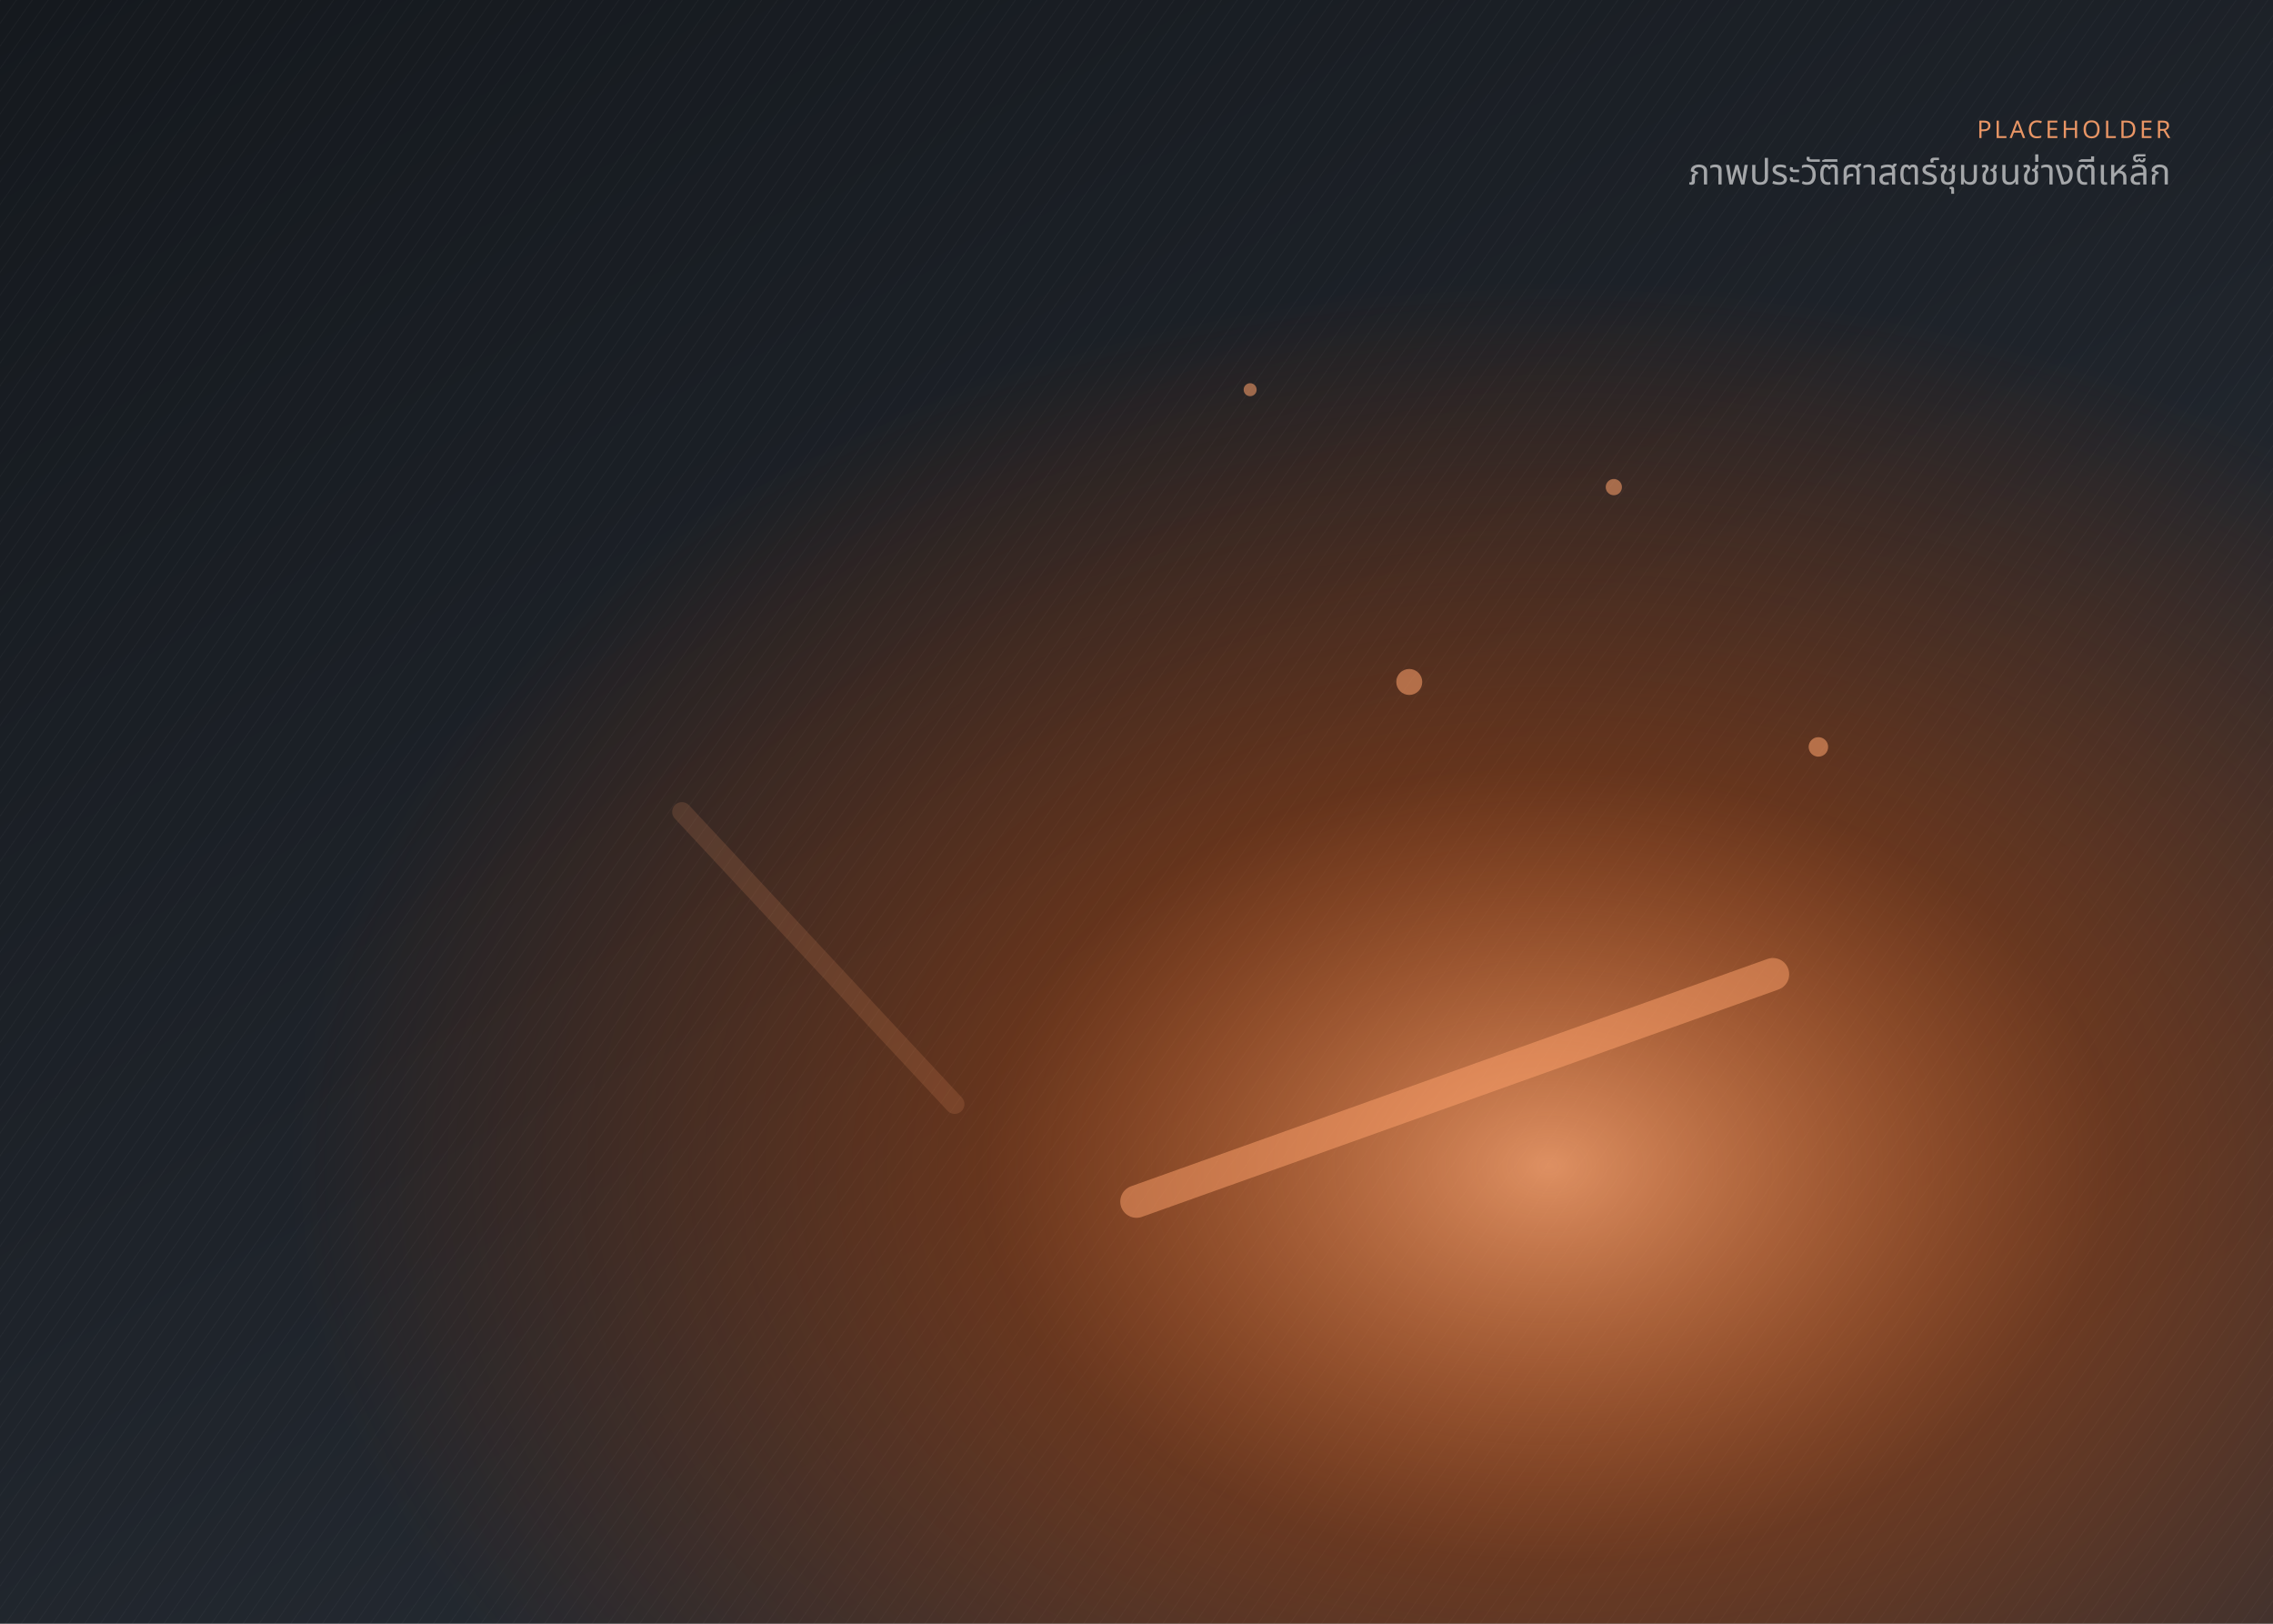
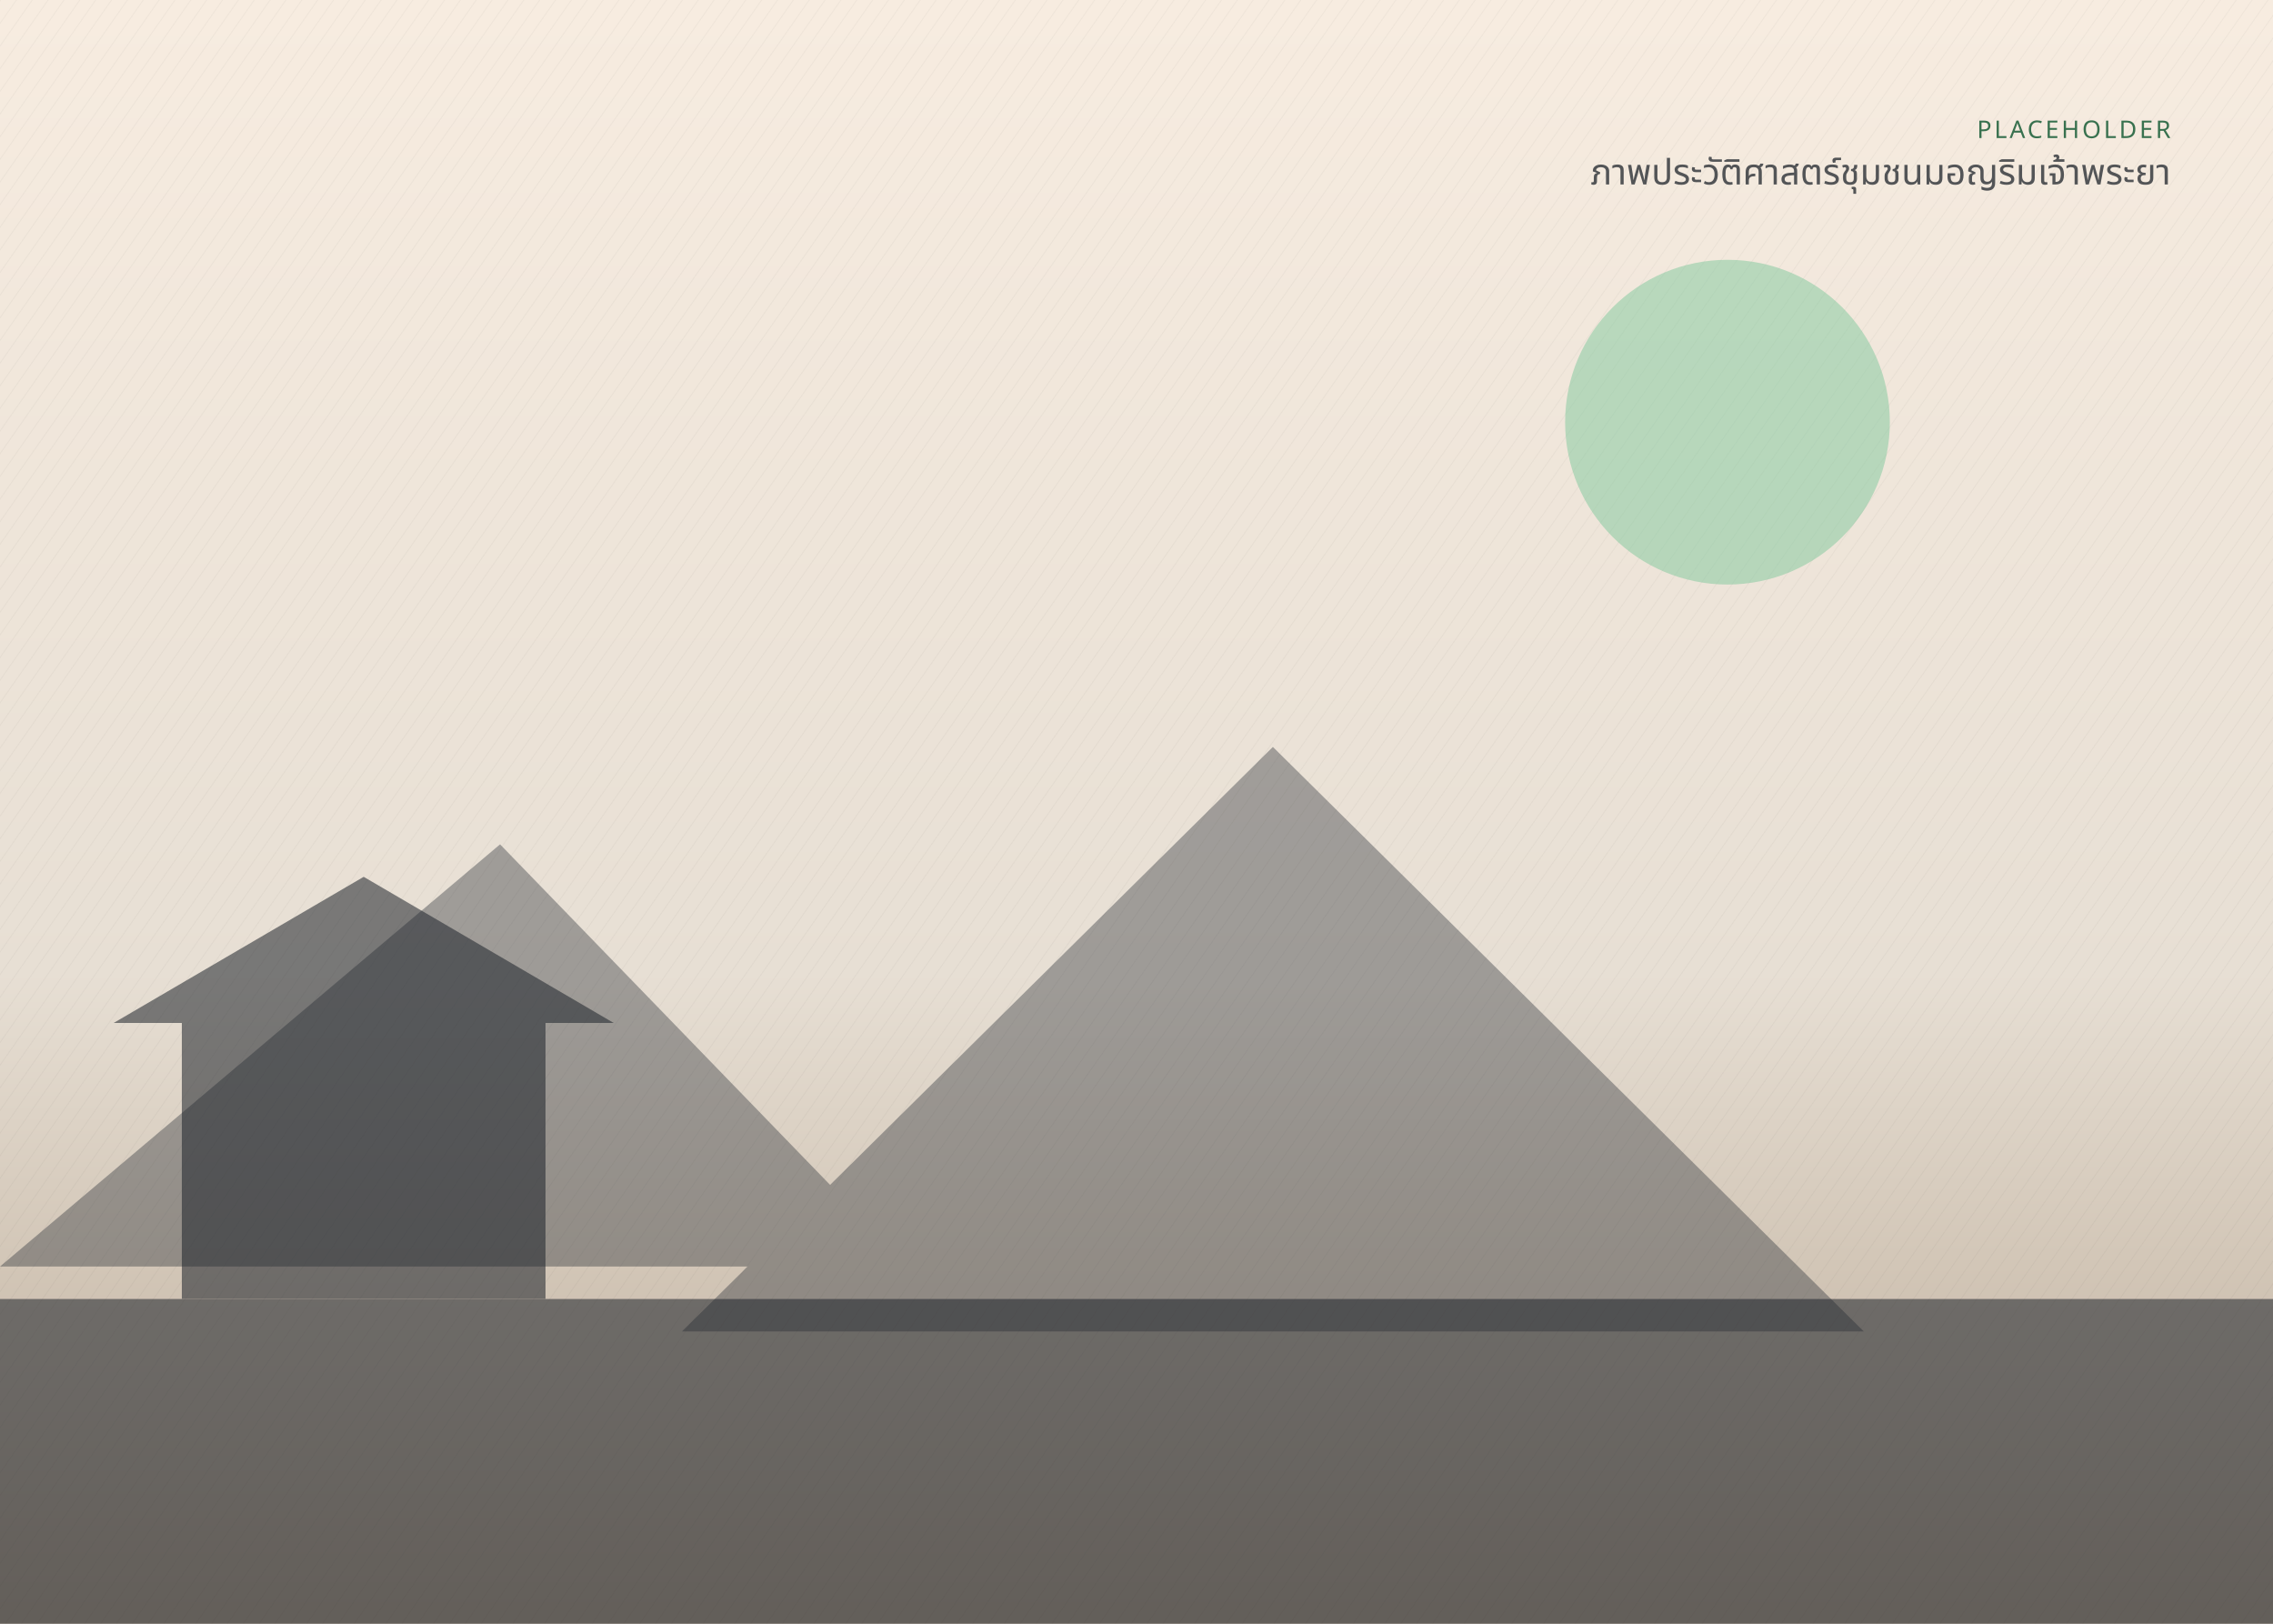
- <svg xmlns="http://www.w3.org/2000/svg" viewBox="0 0 1400 1000" width="1400" height="1000" role="img" aria-label="ภาพประวัติศาสตร์ชุมชนช่างตีเหล็ก">
+ <svg xmlns="http://www.w3.org/2000/svg" viewBox="0 0 1400 1000" width="1400" height="1000" role="img" aria-label="ภาพประวัติศาสตร์ชุมชนมอญริมเจ้าพระยา">
  <defs>
-     <linearGradient id="bg" x1="0" y1="0" x2="0.7" y2="1">
-       <stop offset="0%" stop-color="#15191e" />
-       <stop offset="55%" stop-color="#1e232a" />
-       <stop offset="100%" stop-color="#272d35" />
+     <linearGradient id="sky" x1="0" y1="0" x2="0" y2="1">
+       <stop offset="0%" stop-color="#f7ece0" />
+       <stop offset="60%" stop-color="#e7dfd4" />
+       <stop offset="100%" stop-color="#b9a894" />
    </linearGradient>
-     <radialGradient id="glow" cx="0.68" cy="0.72" r="0.55">
-       <stop offset="0%" stop-color="#ffa26b" stop-opacity="0.85" />
-       <stop offset="45%" stop-color="#e65100" stop-opacity="0.35" />
-       <stop offset="100%" stop-color="#e65100" stop-opacity="0" />
-     </radialGradient>
    <pattern id="h" width="8" height="8" patternUnits="userSpaceOnUse" patternTransform="rotate(35)">
-       <line x1="0" y1="0" x2="0" y2="8" stroke="#ffffff" stroke-width="1" opacity="0.035" />
+       <line x1="0" y1="0" x2="0" y2="8" stroke="#1e232a" stroke-width="1" opacity="0.04" />
    </pattern>
  </defs>
-   <rect width="1400" height="1000" fill="url(#bg)" />
+   <rect width="1400" height="1000" fill="url(#sky)" />
  <rect width="1400" height="1000" fill="url(#h)" />
-   <rect width="1400" height="1000" fill="url(#glow)" />
-   <g stroke="#ffa26b" stroke-linecap="round" opacity="0.5" fill="none">
-     <path d="M 700 740 L 1092 600" stroke-width="20" />
-     <path d="M 420 500 L 588 680" stroke-width="12" opacity="0.3" />
+   <circle cx="1064" cy="260" r="100" fill="#7ec79b" opacity="0.5" />
+   <g fill="#272d35" opacity="0.38">
+     <path d="M 0 780 L 308 520 L 560 780 Z" />
+     <path d="M 420 820 L 784 460 L 1148 820 Z" />
  </g>
-   <g fill="#ffa26b" opacity="0.55">
-     <circle cx="868" cy="420" r="8" />
-     <circle cx="994" cy="300" r="5" />
-     <circle cx="770" cy="240" r="4" />
-     <circle cx="1120" cy="460" r="6" />
+   <g fill="#1e232a" opacity="0.55">
+     <rect x="0" y="800" width="1400" height="200" />
+     <rect x="112" y="620" width="224" height="180" />
+     <path d="M 70 630 L 224 540 L 378 630 Z" />
  </g>
  <g font-family="'IBM Plex Sans Thai','Noto Sans Thai',sans-serif" text-anchor="end">
-     <text x="1337" y="85" font-size="15" fill="#ffa26b" letter-spacing="1.6" opacity="0.9">PLACEHOLDER</text>
-     <text x="1337" y="113.6" font-size="22" fill="#ffffffcc" opacity="0.75">ภาพประวัติศาสตร์ชุมชนช่างตีเหล็ก</text>
+     <text x="1337" y="85" font-size="15" fill="#24643f" letter-spacing="1.6" opacity="0.9">PLACEHOLDER</text>
+     <text x="1337" y="113.6" font-size="22" fill="#1e232a" opacity="0.75">ภาพประวัติศาสตร์ชุมชนมอญริมเจ้าพระยา</text>
  </g>
</svg>
